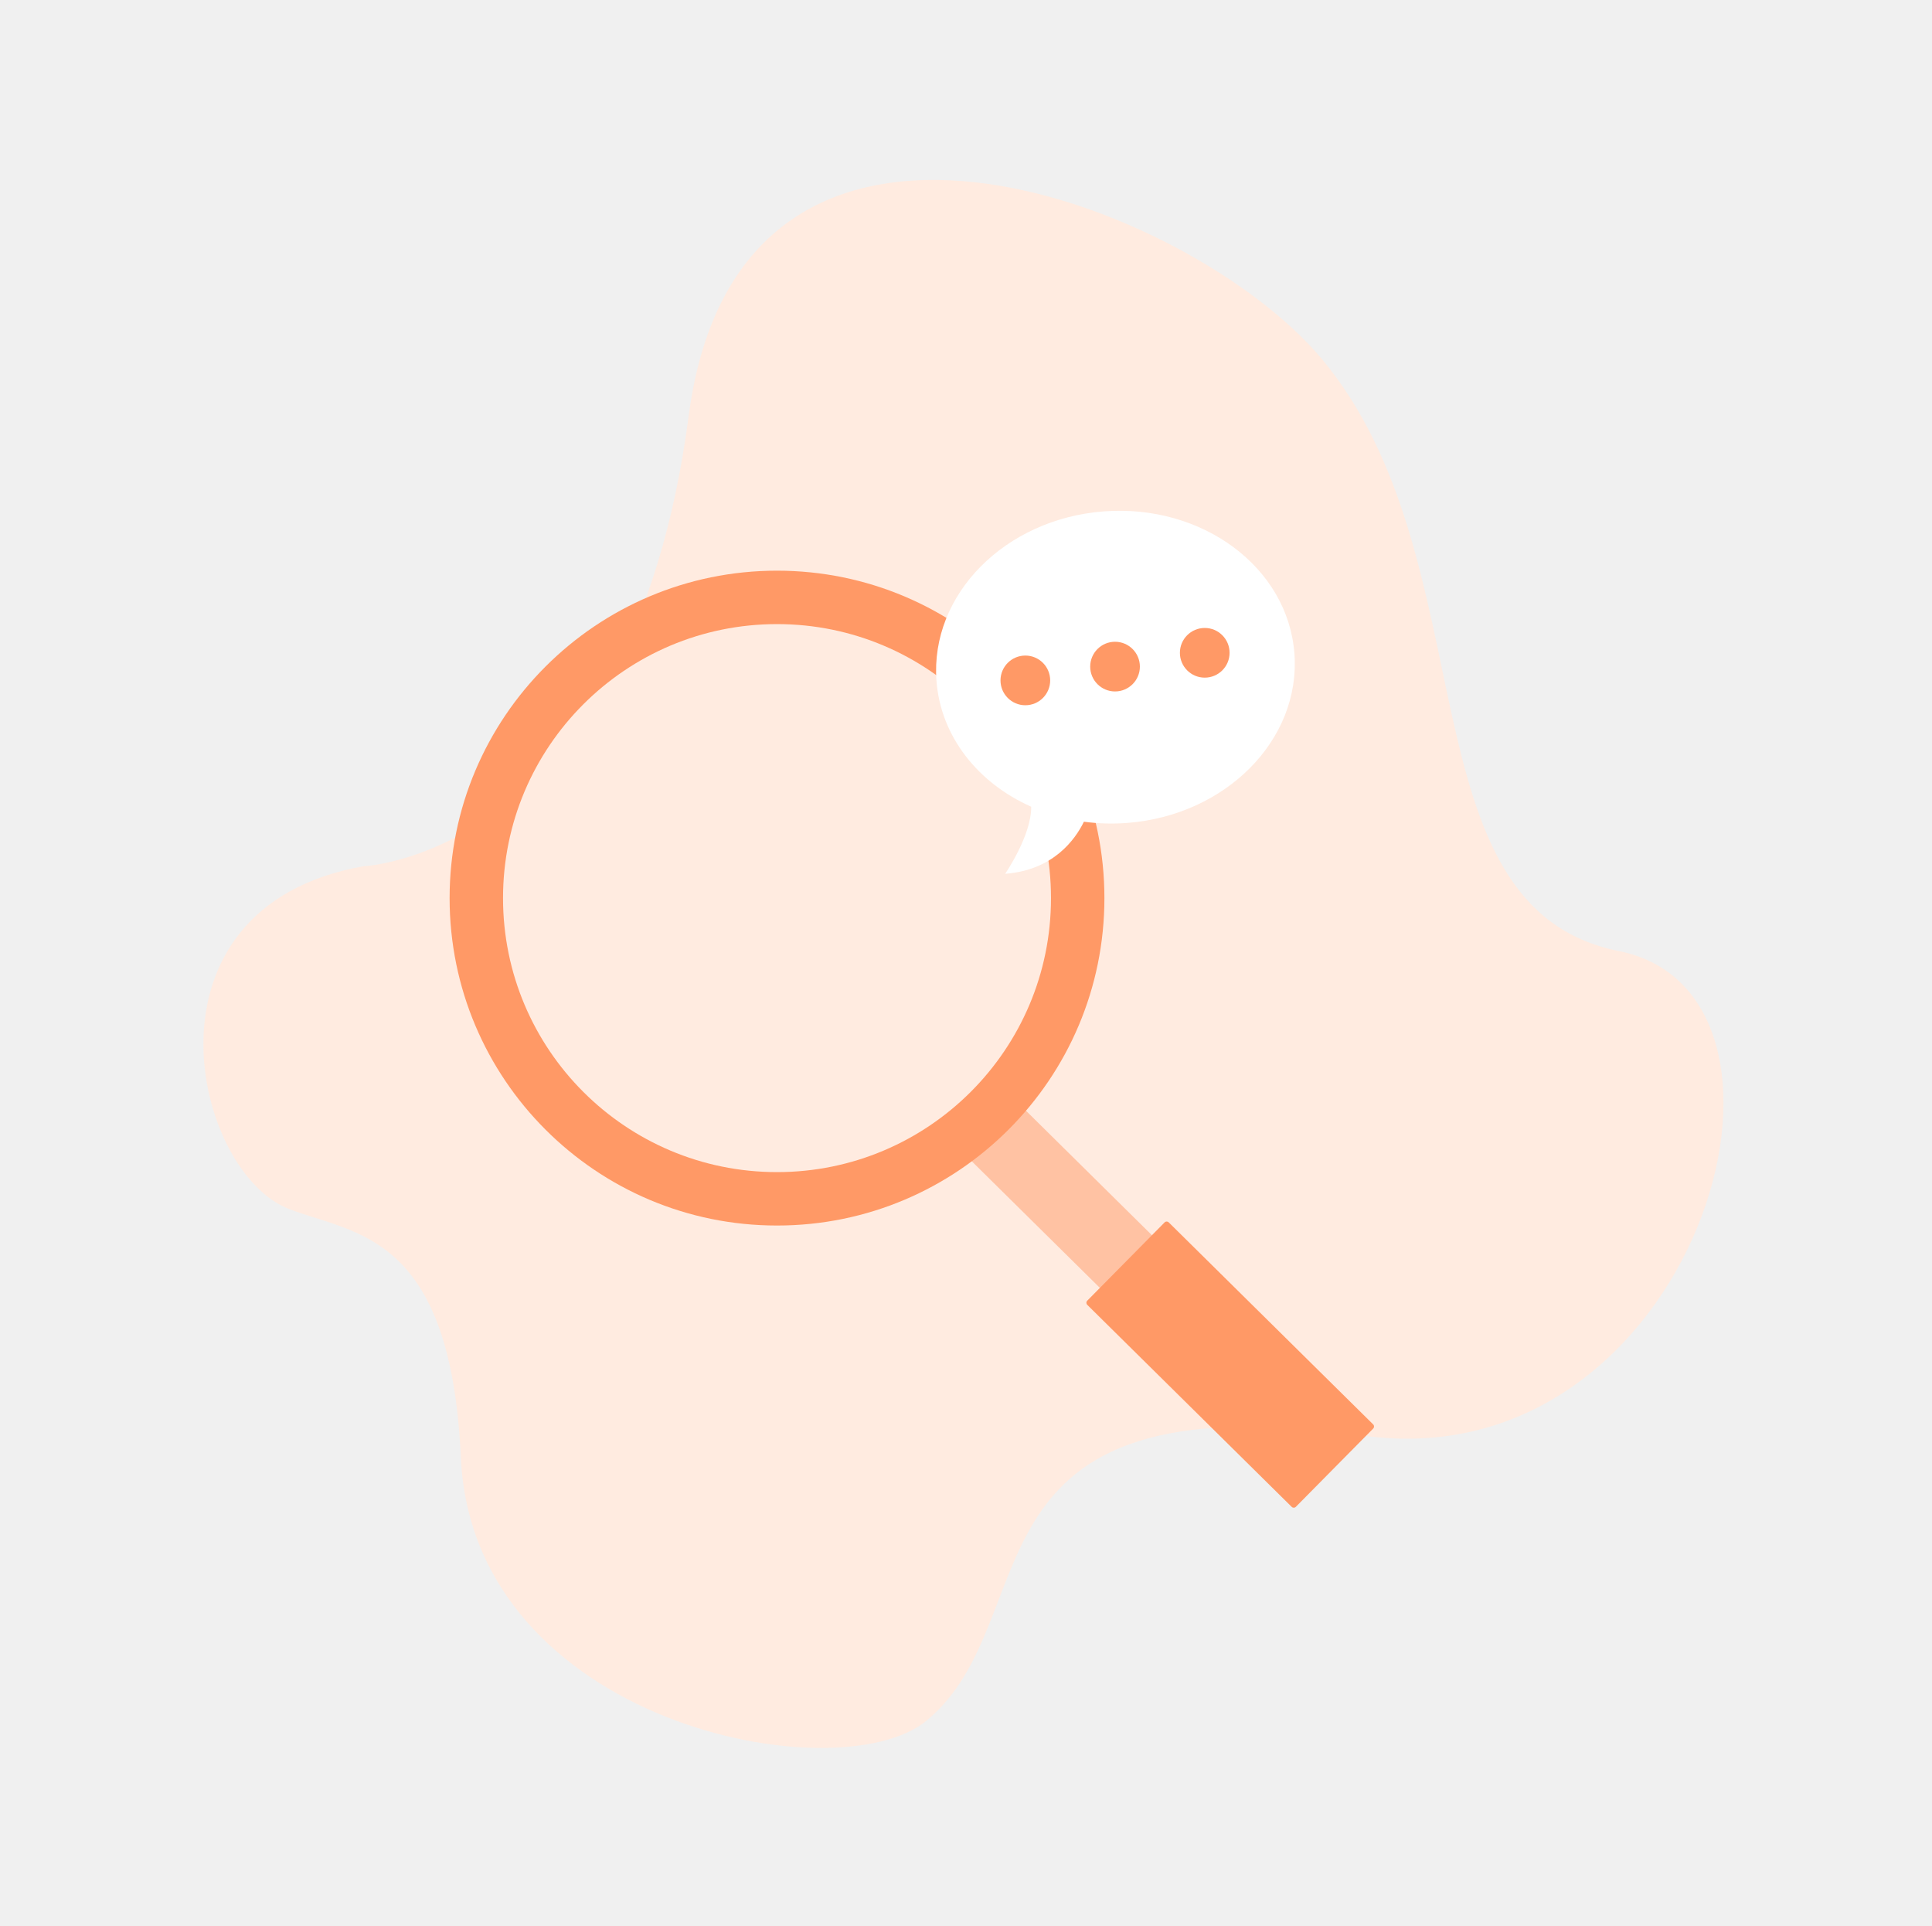
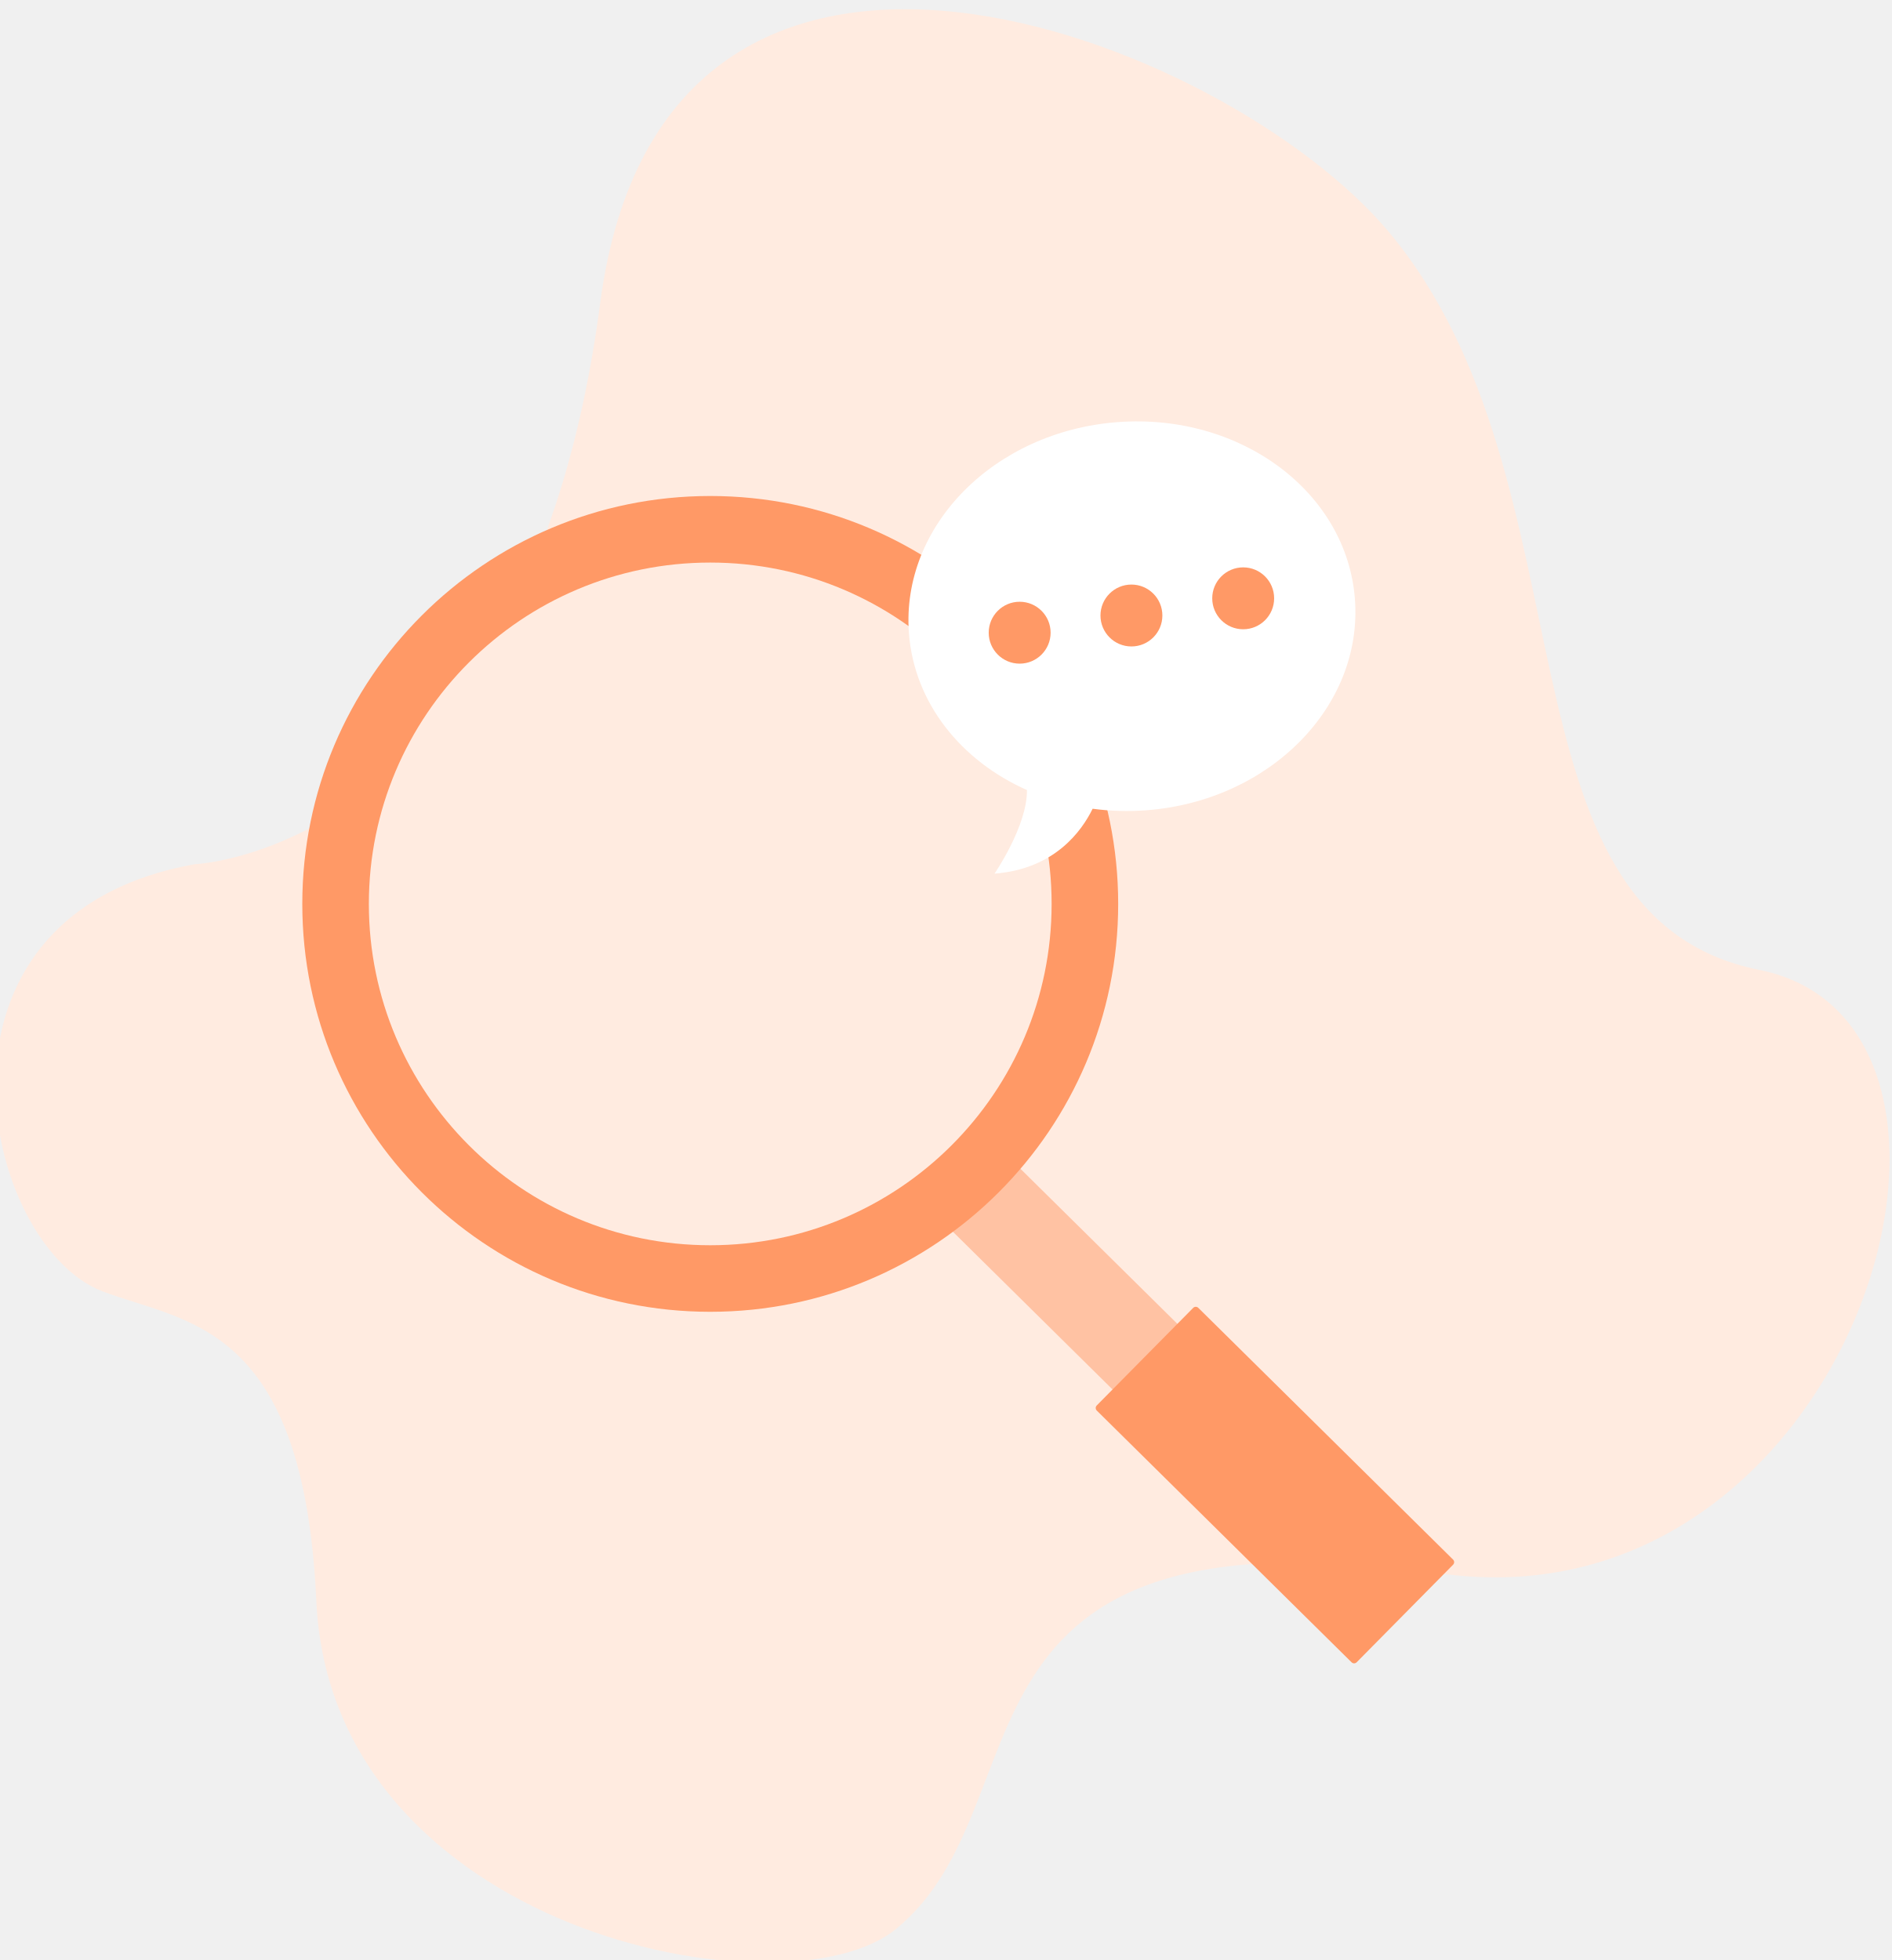
- <svg xmlns="http://www.w3.org/2000/svg" width="280" height="279" viewBox="0 0 280 279" fill="none">
-   <path d="M52.663 125.53C52.663 125.53 91.434 123.977 99.812 60.246C107.253 3.646 172.631 29.408 191.529 51.97C216.01 81.197 202.96 131.474 234.629 137.825C266.298 144.177 245.618 214.793 197.546 208.033C137.746 199.625 152.214 234.569 134.262 249.36C121.379 259.975 68.551 249.756 66.791 211.223C65.309 178.797 51.631 178.9 41.937 175.223C27.954 169.921 19.144 131.517 52.663 125.53Z" fill="#FFEBE0" />
-   <path d="M184.462 196.307L146.371 158.667L138.828 166.301L176.92 203.94L184.462 196.307Z" fill="#FFC2A3" />
-   <path d="M199.013 206.42L169.378 177.137C169.213 176.974 168.947 176.976 168.784 177.141L157.567 188.492C157.404 188.657 157.406 188.923 157.571 189.086L187.206 218.369C187.371 218.532 187.637 218.531 187.8 218.366L199.017 207.014C199.18 206.849 199.178 206.583 199.013 206.42Z" fill="#FF9966" />
-   <path d="M112.611 177.597C138.816 177.597 160.06 156.353 160.06 130.148C160.06 103.942 138.816 82.698 112.611 82.698C86.405 82.698 65.161 103.942 65.161 130.148C65.161 156.353 86.405 177.597 112.611 177.597Z" fill="#FF9966" />
-   <path d="M112.611 169.855C134.54 169.855 152.318 152.078 152.318 130.148C152.318 108.218 134.54 90.441 112.611 90.441C90.681 90.441 72.903 108.218 72.903 130.148C72.903 152.078 90.681 169.855 112.611 169.855Z" fill="#FFEBE0" />
-   <path d="M149.45 116.904C149.491 121.087 145.675 126.626 145.675 126.626C152.653 126.097 155.824 121.67 157.087 119.078C159.161 119.356 161.259 119.415 163.347 119.255C177.674 118.168 188.53 107.185 187.597 94.713C186.665 82.24 174.297 73.019 159.97 74.106C145.643 75.193 134.787 86.176 135.72 98.648C136.327 106.761 141.777 113.499 149.45 116.904Z" fill="white" />
-   <path d="M161.6 100.2C159.612 100.2 158 98.588 158 96.6C158 94.612 159.612 93 161.6 93C163.588 93 165.2 94.612 165.2 96.6C165.2 98.588 163.588 100.2 161.6 100.2Z" fill="#FF9966" />
-   <path d="M174.6 98.2C172.612 98.2 171 96.588 171 94.6C171 92.612 172.612 91 174.6 91C176.588 91 178.2 92.612 178.2 94.6C178.2 96.588 176.588 98.2 174.6 98.2Z" fill="#FF9966" />
-   <path d="M148.6 102.2C146.612 102.2 145 100.588 145 98.6C145 96.612 146.612 95 148.6 95C150.588 95 152.2 96.612 152.2 98.6C152.2 100.588 150.588 102.2 148.6 102.2Z" fill="#FF9966" />
+ <svg xmlns="http://www.w3.org/2000/svg" width="220" height="228" viewBox="0 0 220 228">
+   <g transform="translate(-30,-25)">
+     <path d="M52.663 125.53C52.663 125.53 91.434 123.977 99.812 60.246C107.253 3.646 172.631 29.408 191.529 51.97C216.01 81.197 202.96 131.474 234.629 137.825C266.298 144.177 245.618 214.793 197.546 208.033C137.746 199.625 152.214 234.569 134.262 249.36C121.379 259.975 68.551 249.756 66.791 211.223C65.309 178.797 51.631 178.9 41.937 175.223C27.954 169.921 19.144 131.517 52.663 125.53Z" fill="#FFEBE0" />
+     <path d="M184.462 196.307L146.371 158.667L138.828 166.301L176.92 203.94L184.462 196.307Z" fill="#FFC2A3" />
+     <path d="M199.013 206.42L169.378 177.137C169.213 176.974 168.947 176.976 168.784 177.141L157.567 188.492C157.404 188.657 157.406 188.923 157.571 189.086L187.206 218.369C187.371 218.532 187.637 218.531 187.8 218.366L199.017 207.014C199.18 206.849 199.178 206.583 199.013 206.42Z" fill="#FF9966" />
+     <path d="M112.611 177.597C138.816 177.597 160.06 156.353 160.06 130.148C160.06 103.942 138.816 82.698 112.611 82.698C86.405 82.698 65.161 103.942 65.161 130.148C65.161 156.353 86.405 177.597 112.611 177.597Z" fill="#FF9966" />
+     <path d="M112.611 169.855C134.54 169.855 152.318 152.078 152.318 130.148C152.318 108.218 134.54 90.441 112.611 90.441C90.681 90.441 72.903 108.218 72.903 130.148C72.903 152.078 90.681 169.855 112.611 169.855Z" fill="#FFEBE0" />
+     <path d="M149.45 116.904C149.491 121.087 145.675 126.626 145.675 126.626C152.653 126.097 155.824 121.67 157.087 119.078C159.161 119.356 161.259 119.415 163.347 119.255C177.674 118.168 188.53 107.185 187.597 94.713C186.665 82.24 174.297 73.019 159.97 74.106C145.643 75.193 134.787 86.176 135.72 98.648C136.327 106.761 141.777 113.499 149.45 116.904Z" fill="white" />
+     <path d="M161.6 100.2C159.612 100.2 158 98.588 158 96.6C158 94.612 159.612 93 161.6 93C163.588 93 165.2 94.612 165.2 96.6C165.2 98.588 163.588 100.2 161.6 100.2Z" fill="#FF9966" />
+     <path d="M174.6 98.2C172.612 98.2 171 96.588 171 94.6C171 92.612 172.612 91 174.6 91C176.588 91 178.2 92.612 178.2 94.6C178.2 96.588 176.588 98.2 174.6 98.2Z" fill="#FF9966" />
+     <path d="M148.6 102.2C146.612 102.2 145 100.588 145 98.6C145 96.612 146.612 95 148.6 95C150.588 95 152.2 96.612 152.2 98.6C152.2 100.588 150.588 102.2 148.6 102.2Z" fill="#FF9966" />
+   </g>
</svg>
